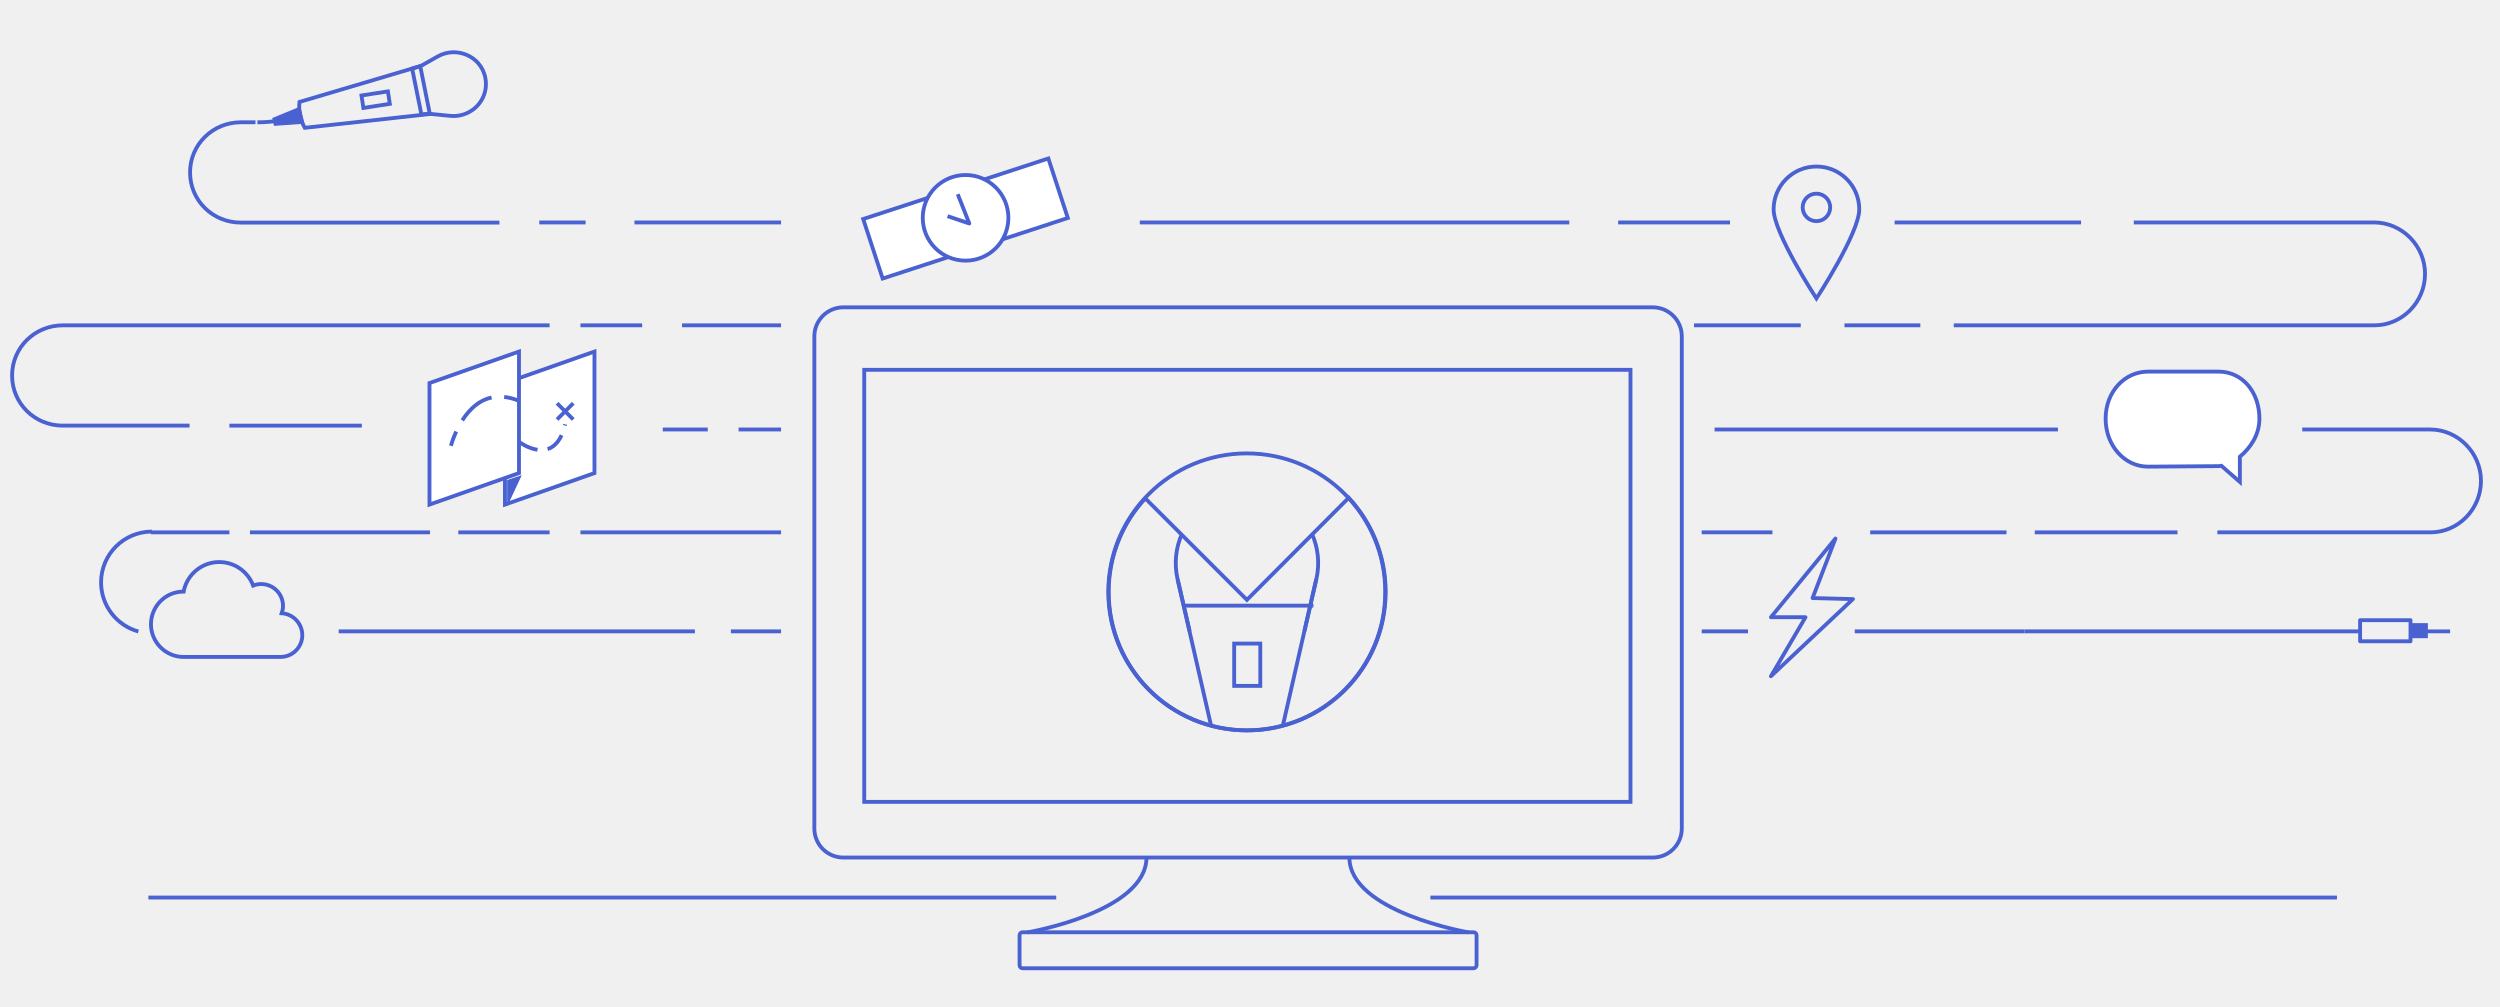
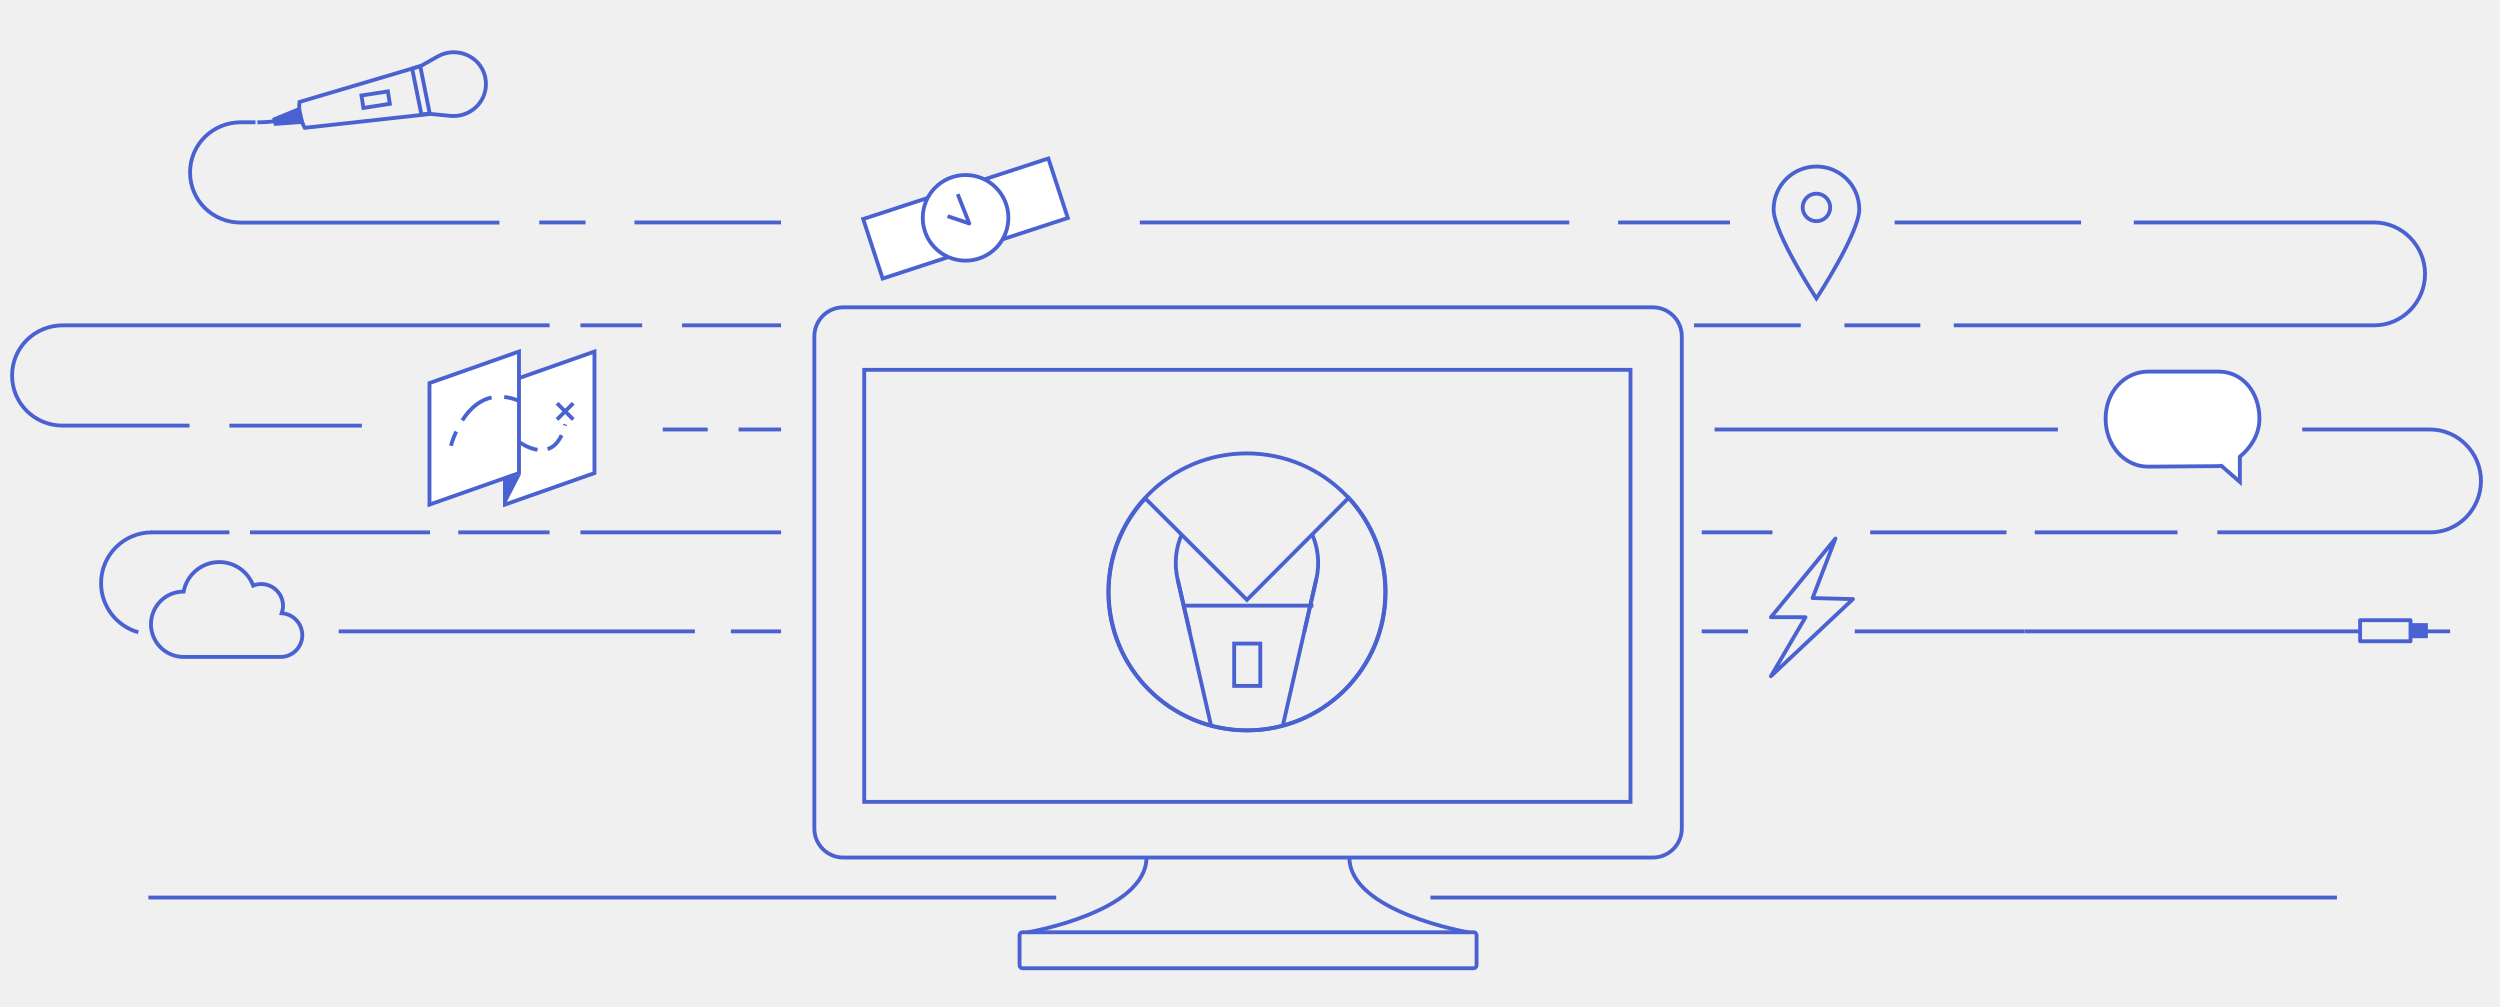
<svg xmlns="http://www.w3.org/2000/svg" version="1.1" id="Layer_1" x="0px" y="0px" viewBox="12 149.3 1944.2 782.7" style="enable-background:new 12 149.3 1944.2 782.7;" xml:space="preserve">
  <style type="text/css">
	.st0{fill:none;stroke:#4A61D1;stroke-width:3;stroke-miterlimit:10;}
	.st1{fill:#4A61D1;}
	.st2{fill:#FFFFFF;stroke:#4A61D1;stroke-width:3;stroke-miterlimit:10;}
	.st3{fill:#FFFFFF;}
	.st4{fill:none;stroke:#4A61D1;stroke-width:3;stroke-miterlimit:10;stroke-dasharray:29.673,9.891;}
	.st5{fill:none;stroke:#4A61D1;stroke-width:3;stroke-miterlimit:10;stroke-dasharray:23.726,7.909;}
	.st6{fill:#FFFFFF;stroke:#4A61D1;stroke-width:3;stroke-miterlimit:10;stroke-dasharray:15.817,7.909;}
	.st7{fill:#FFFFFF;stroke:#4A61D1;stroke-width:3;stroke-linejoin:round;stroke-miterlimit:10;}
	.st8{fill:none;stroke:#4A61D1;stroke-width:3;stroke-linejoin:round;stroke-miterlimit:10;}
</style>
  <path id="XMLID_55_" class="st0" d="M1297.3,816.2H667.9c-12.5,0-22.6-10.1-22.6-22.6V410.9c0-12.5,10.1-22.6,22.6-22.6h629.4  c12.5,0,22.6,10.1,22.6,22.6v382.7C1319.9,806.1,1309.8,816.2,1297.3,816.2z" />
  <rect id="XMLID_53_" x="684.1" y="436.9" class="st0" width="595.9" height="336" />
  <path id="XMLID_54_" class="st0" d="M1158,902.3H807.2c-1.2,0-2.3-1-2.3-2.3v-23.4c0-1.2,1-2.3,2.3-2.3H1158c1.2,0,2.3,1,2.3,2.3  V900C1160.2,901.3,1159.2,902.3,1158,902.3z" />
  <path id="XMLID_59_" class="st0" d="M811,874.4c0,0,92.6-15.8,92.6-58.3" />
  <path id="XMLID_60_" class="st0" d="M1154.2,874.4c0,0-92.8-15.8-92.8-58.3" />
  <path id="XMLID_58_" class="st0" d="M346.9,237.9L249,248.7l0,0c-3.5-6.1-4.9-13.2-4.1-20.1l0,0l94.4-28l13.1-7.4  c14.4-8.1,32.9-0.5,36.8,15.5c0.1,0.3,0.2,0.7,0.2,1c0.4,1.8,0.5,3.5,0.5,5.2c-0.1,14.7-13.1,26-27.8,24.5L346.9,237.9z" />
  <polygon id="XMLID_61_" class="st0" points="339.7,238.3 332.5,202.6 338.8,200.7 346.2,237.6 " />
  <polygon id="XMLID_63_" class="st1" points="225.1,247.2 223.7,241.1 245.6,232.1 248.8,245.5 " />
  <path id="XMLID_115_" class="st0" d="M1457.9,312.1c0,18.4-33.3,69.3-33.3,69.3s-33.3-50.9-33.3-69.3c0-18.4,14.9-33.3,33.3-33.3  S1457.9,293.7,1457.9,312.1z" />
  <circle id="XMLID_114_" class="st0" cx="1424.6" cy="310.6" r="10.7" />
  <polygon id="XMLID_11_" class="st2" points="474.3,517.2 404.7,541.7 404.7,447.2 474.3,422.7 " />
  <polygon id="XMLID_15_" class="st2" points="415.6,517.2 346,541.7 346,447.2 415.6,422.7 " />
  <g id="XMLID_17_">
    <path id="XMLID_56_" class="st3" d="M362.7,496c0,0,12.9-51.3,52.9-35" />
    <g id="XMLID_13_">
      <path id="XMLID_52_" class="st0" d="M362.7,496c0,0,1.2-4.9,4.1-11.1" />
      <path id="XMLID_38_" class="st4" d="M371.5,476.2c5.8-9,14.7-17.8,27.7-18.4" />
      <path id="XMLID_36_" class="st0" d="M404.1,458c3.5,0.4,7.3,1.3,11.4,3" />
    </g>
  </g>
  <line id="XMLID_18_" class="st5" x1="445.2" y1="462.9" x2="457.8" y2="475.5" />
  <line id="XMLID_19_" class="st5" x1="445.2" y1="475.5" x2="457.8" y2="462.9" />
-   <polygon id="XMLID_14_" class="st1" points="417.8,518.8 406.4,543.2 406.4,522.6 " />
+   <polygon id="XMLID_14_" class="st1" points="417.1,518.3 404.5,542.8 403.8,522.3 " />
  <path id="XMLID_20_" class="st6" d="M415.6,492.9c0,0,27.8,21.2,35.9-13.6" />
  <rect id="XMLID_21_" x="687.1" y="294.8" transform="matrix(-0.9504 0.3109 -0.3109 -0.9504 1587.082 385.3721)" class="st2" width="151.5" height="48.7" />
  <path id="XMLID_23_" class="st2" d="M1769.1,474.9c0-21-13.5-36.6-31.7-36.6h-54.9c-18.2,0-33,15.6-33,36.6s14.8,37.3,33,37.3  l54.9-0.4c1.1,0,1-0.2,2.1-0.3l14.4,12.6v-19.6C1761.9,497.8,1769.1,487.7,1769.1,474.9z" />
  <circle id="XMLID_16_" class="st2" cx="762.9" cy="318.7" r="33.3" />
  <polyline id="XMLID_24_" class="st7" points="748.9,317.4 765.8,323.1 756.8,300.3 " />
  <path id="XMLID_22_" class="st0" d="M238.5,240.6c-10.8,4.1-26.3,3.8-26.3,3.8s0.3,0-12.9,0c-21.8,0-39.5,17.2-39.5,39  s17.6,39,39.4,39h201.2" />
  <path id="XMLID_25_" class="st0" d="M439.4,402.3H60.9c-21.8,0-39.5,17.2-39.5,39s17.6,39,39.4,39h98.6" />
-   <path id="XMLID_46_" class="st0" d="M130.1,562.7c-21.8,0-39.5,17.7-39.5,39.5c0,18.2,12.3,33.6,29,38.2" />
+   <path id="XMLID_46_" class="st0" d="M130.1,563.3c-21.8,0-39.5,17.7-39.5,39.5c0,18.2,12.3,33.6,29,38.2" />
  <path id="XMLID_30_" class="st0" d="M1671.4,322.3h186.9c21.8,0,39.6,18.2,39.6,40s-17.6,40-39.4,40h-327.1" />
  <line id="XMLID_26_" class="st0" x1="431.4" y1="322.3" x2="467.4" y2="322.3" />
  <line id="XMLID_27_" class="st0" x1="505.4" y1="322.3" x2="619.4" y2="322.3" />
  <line id="XMLID_28_" class="st0" x1="898.4" y1="322.3" x2="1232.4" y2="322.3" />
  <line id="XMLID_29_" class="st0" x1="1270.4" y1="322.3" x2="1357.4" y2="322.3" />
  <line id="XMLID_31_" class="st0" x1="1630.4" y1="322.3" x2="1485.4" y2="322.3" />
  <line id="XMLID_33_" class="st0" x1="1412.4" y1="402.3" x2="1329.4" y2="402.3" />
  <line id="XMLID_34_" class="st0" x1="619.4" y1="402.3" x2="542.4" y2="402.3" />
  <circle id="XMLID_126_" class="st0" cx="981.6" cy="609.6" r="107.7" />
  <path id="XMLID_149_" class="st0" d="M1092.2,502.1" />
  <path id="XMLID_148_" class="st0" d="M1032.3,564.5c4.7,10.6,6.2,22.8,3.4,35.2l-9.3,40.5" />
  <path id="XMLID_147_" class="st0" d="M1032.3,564.5" />
  <path id="XMLID_146_" class="st0" d="M937.2,640.2l-9.4-40.4c-2.8-12.2-1.4-24.4,3.2-34.9" />
  <line id="XMLID_145_" class="st0" x1="927.8" y1="599.8" x2="953.8" y2="713.5" />
  <line id="XMLID_144_" class="st0" x1="1035.6" y1="599.8" x2="1009.7" y2="713.4" />
  <line id="XMLID_143_" class="st0" x1="932.4" y1="620.3" x2="1033.4" y2="620.3" />
  <path id="XMLID_142_" class="st0" d="M1060.9,536.4c17.8,19.2,28.7,44.9,28.7,73.2c0,59.5-48.2,107.7-107.7,107.7  c-59.5,0-107.7-48.1-107.7-107.6c0-28.1,10.8-53.8,28.5-72.8l0,0l79,78.9L1060.9,536.4z" />
  <rect id="XMLID_141_" x="971.8" y="649.8" class="st0" width="20.3" height="32.9" />
  <line id="XMLID_32_" class="st0" x1="1446.4" y1="402.3" x2="1505.4" y2="402.3" />
  <line id="XMLID_35_" class="st0" x1="190.4" y1="480.3" x2="293.4" y2="480.3" />
  <rect id="XMLID_37_" x="293.7" y="221.9" transform="matrix(-0.9881 0.1535 -0.1535 -0.9881 639.4293 404.2235)" class="st0" width="20.8" height="9.8" />
  <line id="XMLID_39_" class="st0" x1="586.4" y1="483.3" x2="619.4" y2="483.3" />
  <line id="XMLID_40_" class="st0" x1="527.4" y1="483.3" x2="562.4" y2="483.3" />
  <line id="XMLID_41_" class="st0" x1="1345.4" y1="483.3" x2="1612.4" y2="483.3" />
  <path id="XMLID_42_" class="st0" d="M1802.4,483.3h80.6h4h14.8c21.8,0,39.6,18.2,39.6,40s-17.5,40-39.3,40h-165.7" />
  <line id="XMLID_43_" class="st0" x1="1705.4" y1="563.3" x2="1594.4" y2="563.3" />
  <line id="XMLID_47_" class="st0" x1="190.4" y1="563.3" x2="129.4" y2="563.3" />
  <line id="XMLID_49_" class="st0" x1="619.4" y1="563.3" x2="463.4" y2="563.3" />
  <line id="XMLID_44_" class="st0" x1="1572.4" y1="563.3" x2="1466.4" y2="563.3" />
  <path id="XMLID_48_" class="st0" d="M231.1,626.2c0.6-1.8,1-3.7,1-5.7c0-9.4-7.6-17-17-17c-2.2,0-4.3,0.4-6.2,1.2  c-4-10.7-14.3-18.3-26.4-18.3c-13.8,0-25.3,10-27.7,23h-0.3c-13.9,0-25.1,11.5-25.1,25.4s11.4,25.4,25.4,25.4h75.3  c9.4,0,17-7.6,17-17C247,634.1,240,626.8,231.1,626.2z" />
  <polygon id="XMLID_45_" class="st8" points="1439.4,568.1 1389.2,629.3 1416.1,629.3 1389.2,675.2 1453,615.2 1421.6,614.4 " />
  <line id="XMLID_51_" class="st0" x1="206.4" y1="563.3" x2="346.4" y2="563.3" />
  <line id="XMLID_64_" class="st0" x1="368.4" y1="563.3" x2="439.4" y2="563.3" />
  <line id="XMLID_79_" class="st0" x1="1586.4" y1="640.3" x2="1847.4" y2="640.3" />
  <line id="XMLID_68_" class="st0" x1="1454.4" y1="640.3" x2="1586.4" y2="640.3" />
  <line id="XMLID_69_" class="st0" x1="1335.4" y1="640.3" x2="1371.4" y2="640.3" />
  <line id="XMLID_66_" class="st0" x1="580.4" y1="640.3" x2="619.4" y2="640.3" />
  <path id="XMLID_65_" class="st0" d="M580,639.8" />
  <polyline id="XMLID_50_" class="st0" points="275.4,640.3 479.2,640.3 552.4,640.3 " />
  <line id="XMLID_80_" class="st0" x1="1124.4" y1="847.3" x2="1829.4" y2="847.3" />
  <line id="XMLID_67_" class="st0" x1="127.4" y1="847.3" x2="833.4" y2="847.3" />
  <line id="XMLID_71_" class="st0" x1="463.4" y1="402.3" x2="511.4" y2="402.3" />
  <line id="XMLID_72_" class="st8" x1="1335.4" y1="563.3" x2="1390.4" y2="563.3" />
  <rect id="XMLID_70_" x="1847.4" y="631.6" class="st8" width="39.2" height="16.4" />
  <line id="XMLID_74_" class="st8" x1="1887.4" y1="640.3" x2="1917.4" y2="640.3" />
  <rect id="XMLID_73_" x="1886.9" y="633.9" class="st1" width="13.2" height="11.7" />
</svg>
